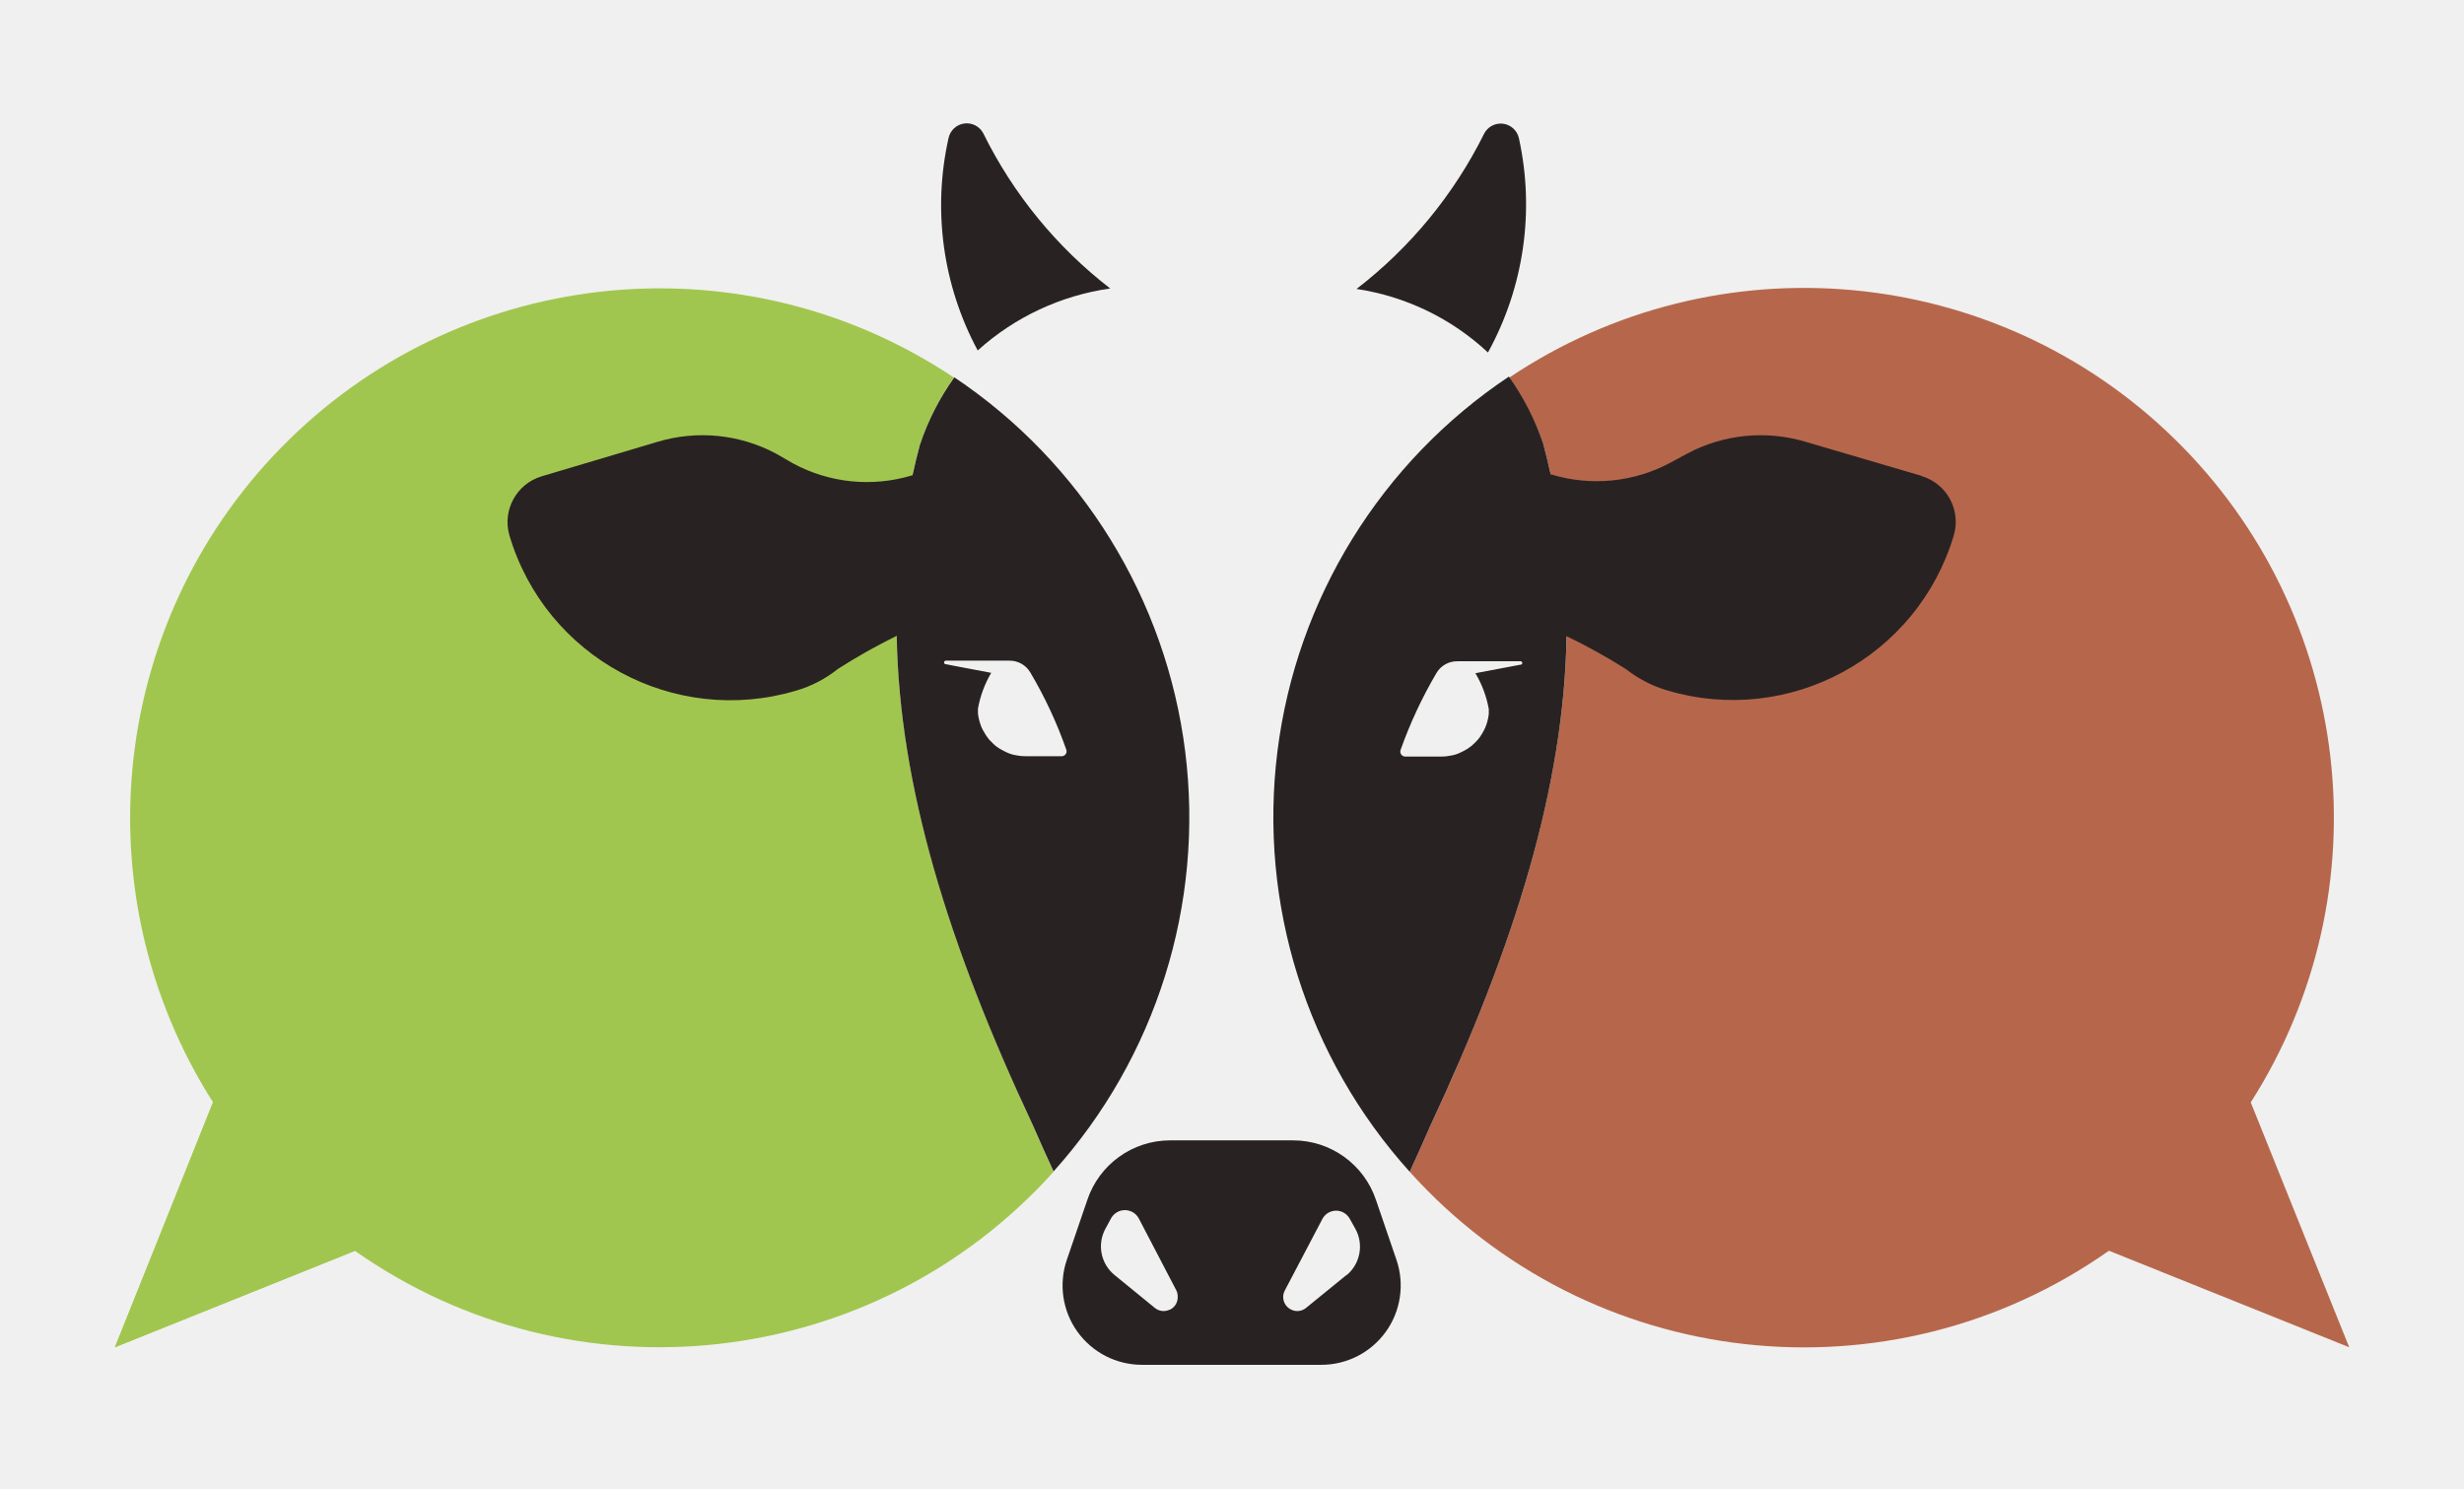
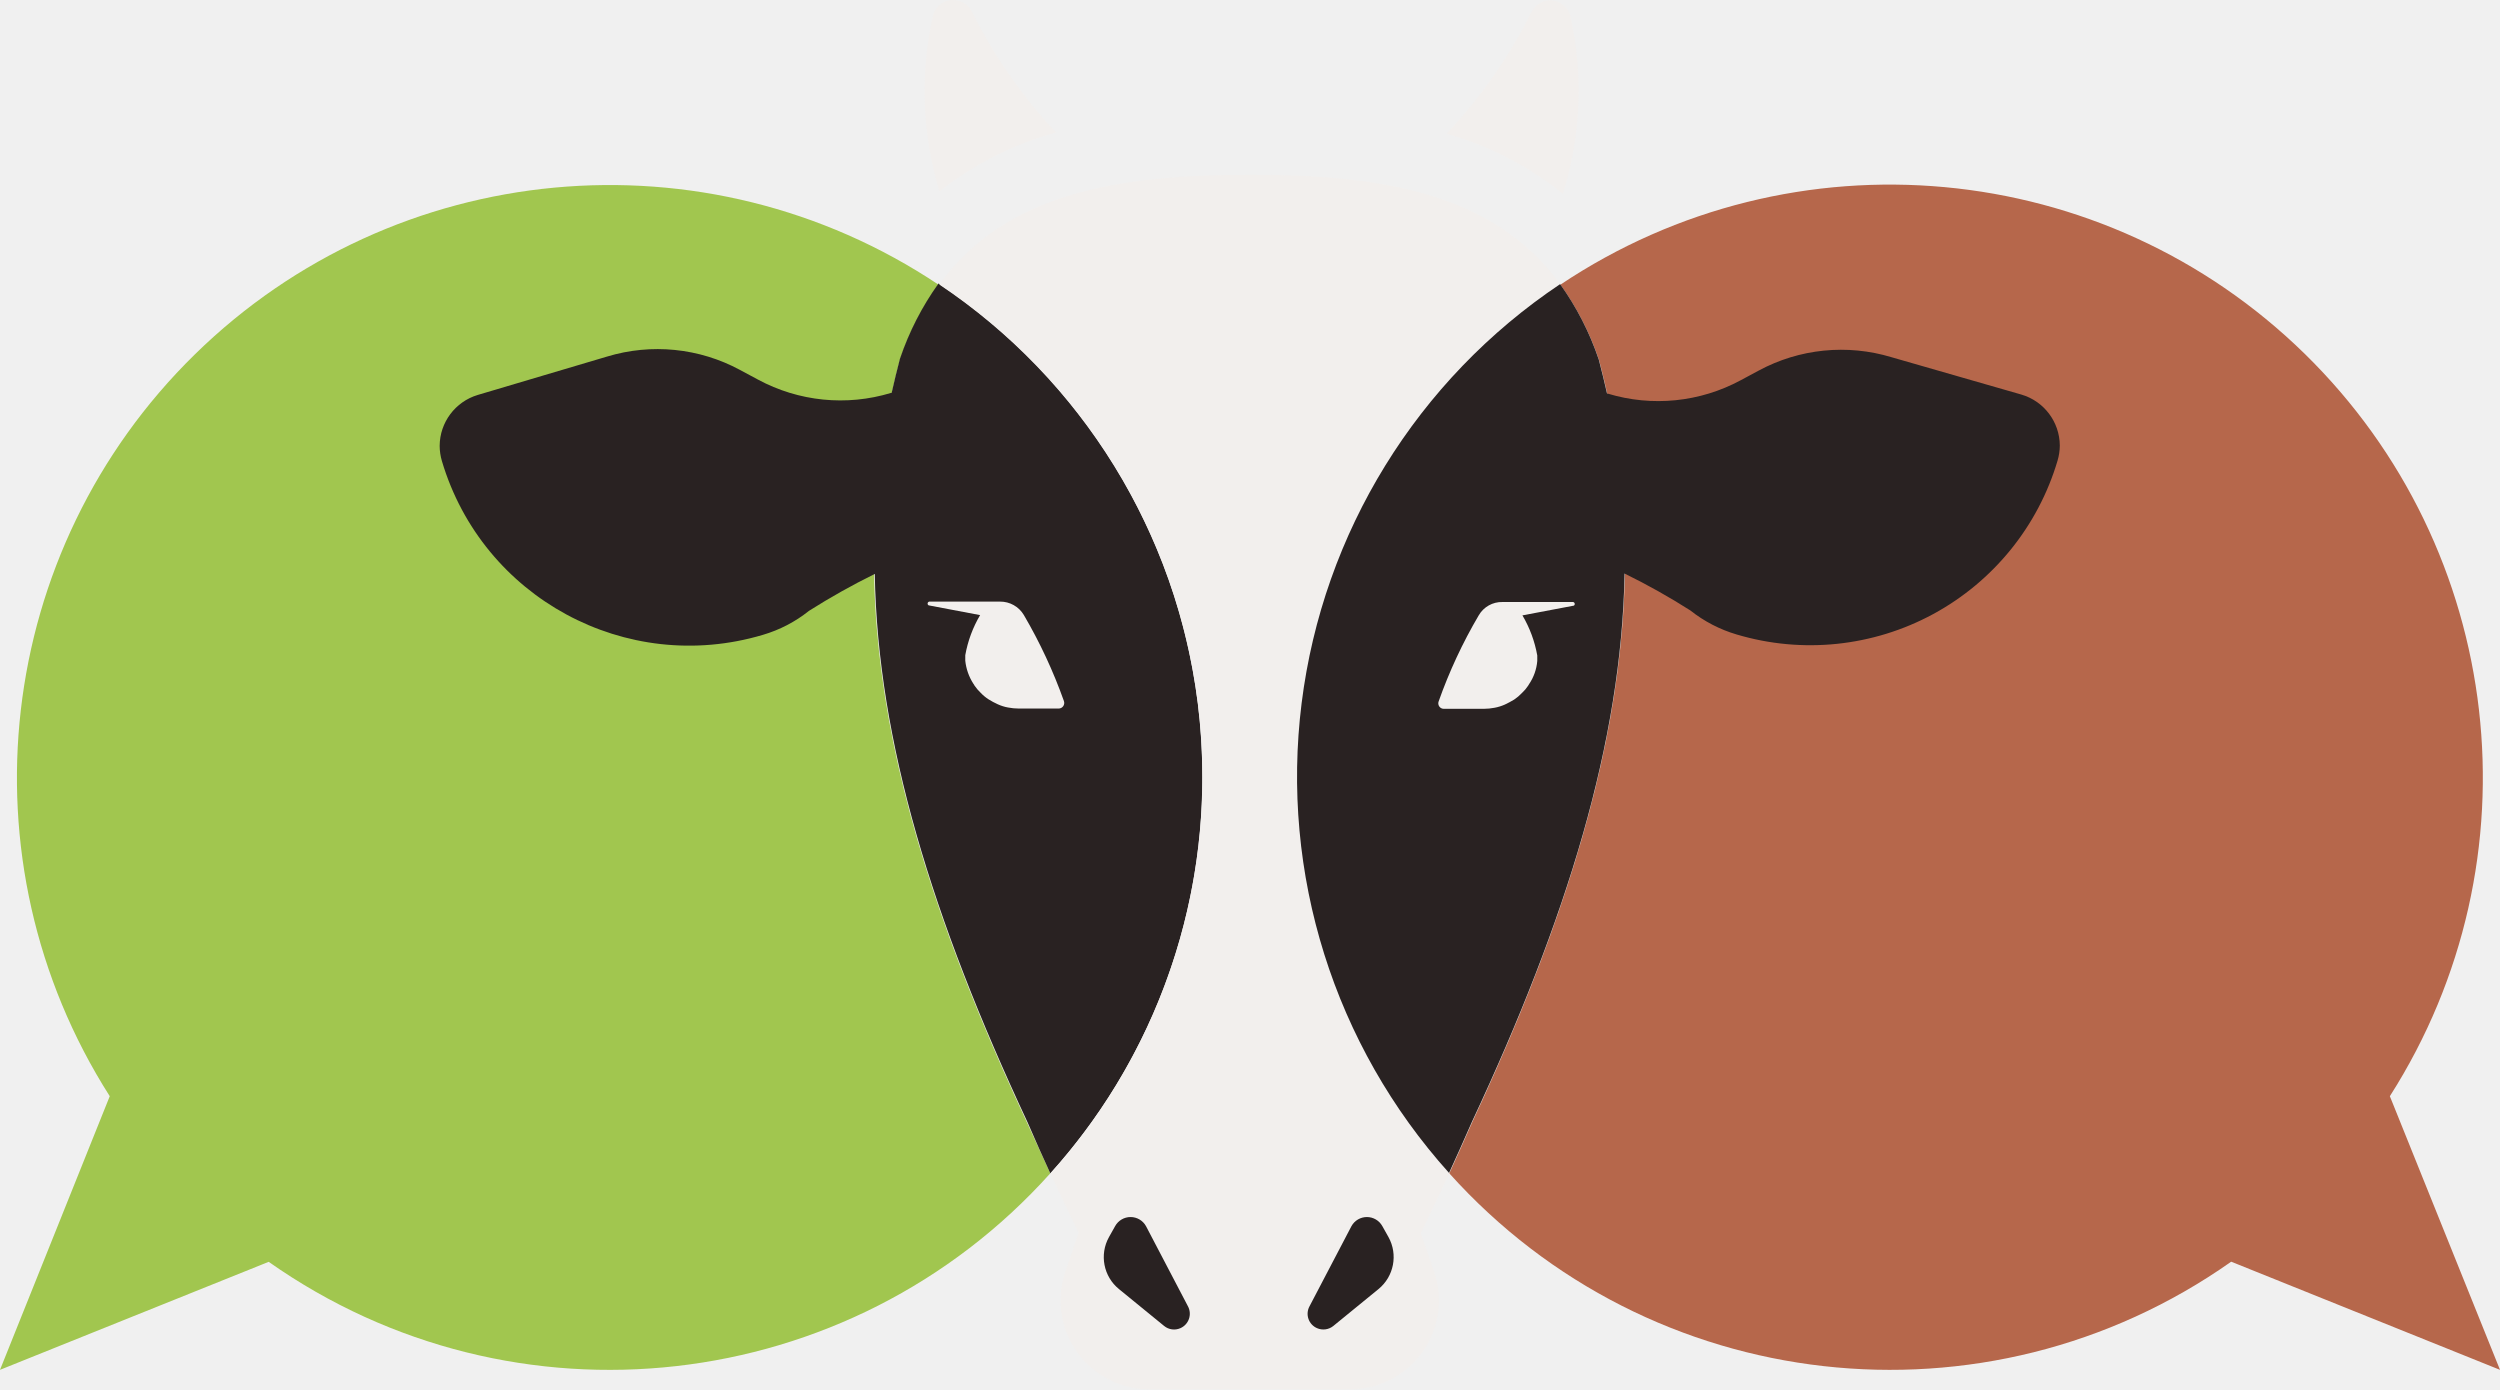
- <svg xmlns="http://www.w3.org/2000/svg" id="Layer_1" data-name="Layer 1" viewBox="0 0 206.25 124.58">
-   <defs>
-     <style>.cls-1{fill:#b6674b;}.cls-2{fill:#a1c64f;}.cls-3{fill:#292222;}.cls-4{fill:#fff;}</style>
+ <svg xmlns="http://www.w3.org/2000/svg" id="Layer_1" data-name="Layer 1" viewBox="0 0 187.02 103.935" version="1.1" width="187.02" height="103.935">
+   <defs id="defs987">
+     <style id="style985">.cls-1{fill:#292222;}.cls-2{fill:#f2efed;}.cls-3{fill:#b6674b;}.cls-4{fill:#a1c64f;}.cls-5{fill:#fff;}</style>
  </defs>
-   <path class="cls-1" d="M196.64,112.79l-20.11-8.08A44.36,44.36,0,0,1,118,98.1c.54-1.17,1.12-2.46,1.72-3.84,10.19-21.79,14.16-39.57,9.48-57a21.17,21.17,0,0,0-2.88-5.64A44.34,44.34,0,0,1,188.4,92.29Z" />
-   <path class="cls-2" d="M88.19,98.1a44.35,44.35,0,0,1-58.48,6.62L9.62,112.79l8.23-20.48a44.33,44.33,0,0,1,62-60.7A21.17,21.17,0,0,0,77,37.25c-4.68,17.44-.71,35.22,9.48,57C87.07,95.64,87.65,96.93,88.19,98.1Z" />
-   <path class="cls-3" d="M124.55,29.51a20.59,20.59,0,0,0-11-5.32,37.39,37.39,0,0,0,10.68-13,1.56,1.56,0,0,1,2.91.38A25.74,25.74,0,0,1,124.55,29.51Z" />
-   <path class="cls-3" d="M92.93,24.15a20.94,20.94,0,0,0-11.09,5.19A25.69,25.69,0,0,1,79.4,11.55a1.56,1.56,0,0,1,2.91-.38A37.2,37.2,0,0,0,92.93,24.15Z" />
-   <path class="cls-3" d="M160.85,39.84,151.18,37a13.08,13.08,0,0,0-10,1l-1.33.72a13.06,13.06,0,0,1-10,1h0l-.05,0c-.19-.85-.39-1.7-.62-2.55a21.17,21.17,0,0,0-2.88-5.64A44.34,44.34,0,0,0,118,98.1c.54-1.17,1.12-2.46,1.72-3.84,7.12-15.22,11.2-28.48,11.41-41A51.37,51.37,0,0,1,136.08,56a10.31,10.31,0,0,0,3.47,1.8,19.3,19.3,0,0,0,24-13,4,4,0,0,0-2.69-4.94ZM127.36,55.63l-3.86.73a9,9,0,0,1,1.12,3c0,.14,0,.27,0,.41a4.06,4.06,0,0,1-.3,1.15,4.63,4.63,0,0,1-.31.58.31.31,0,0,0-.08.13,3.37,3.37,0,0,1-.46.54,3.14,3.14,0,0,1-.59.49,5.7,5.7,0,0,1-.69.37,2.76,2.76,0,0,1-.77.23,3.5,3.5,0,0,1-.8.08h-3a.42.42,0,0,1-.39-.54,37.41,37.41,0,0,1,3-6.44,2,2,0,0,1,1.78-1h5.28A.15.15,0,0,1,127.36,55.63Z" />
-   <path class="cls-3" d="M79.87,31.61A21.17,21.17,0,0,0,77,37.25c-.23.85-.43,1.7-.62,2.55l-.05,0h0a13,13,0,0,1-9.94-1L65,38A13.07,13.07,0,0,0,55,37l-9.67,2.88a4,4,0,0,0-2.69,4.94,19.3,19.3,0,0,0,24,13A10.12,10.12,0,0,0,70.14,56a50.11,50.11,0,0,1,4.92-2.77c.22,12.56,4.29,25.82,11.41,41,.6,1.38,1.18,2.67,1.72,3.84a44.34,44.34,0,0,0-8.32-66.49Zm9,31.7h-3a3.68,3.68,0,0,1-.82-.08,2.9,2.9,0,0,1-.76-.23,6.56,6.56,0,0,1-.69-.37,2.79,2.79,0,0,1-.58-.49,2.59,2.59,0,0,1-.46-.54.91.91,0,0,0-.08-.13,4.71,4.71,0,0,1-.32-.58,4.43,4.43,0,0,1-.3-1.15c0-.14,0-.27,0-.41a9,9,0,0,1,1.11-3l-3.85-.73a.15.15,0,0,1,.06-.29h5.29a2,2,0,0,1,1.78,1,36,36,0,0,1,3,6.44A.41.41,0,0,1,88.84,63.31Z" />
-   <path class="cls-4" d="M75.23,47.73l0-.22Z" />
-   <path class="cls-3" d="M116.89,105.47l-1.71-5a7.32,7.32,0,0,0-6.93-5H97.93a7.31,7.31,0,0,0-6.92,5l-1.71,5a6.64,6.64,0,0,0,6.29,8.79h15A6.64,6.64,0,0,0,116.89,105.47Zm-19,4.18a1.15,1.15,0,0,1-1.22-.15l-3.38-2.76a3.09,3.09,0,0,1-.75-3.89L93,102a1.32,1.32,0,0,1,2.32,0l3.13,6a1.13,1.13,0,0,1,.13.54A1.15,1.15,0,0,1,97.92,109.65Zm14.82-2.91-3.39,2.76a1.15,1.15,0,0,1-1.22.15,1.17,1.17,0,0,1-.69-1.06,1.13,1.13,0,0,1,.13-.54l3.15-6a1.3,1.3,0,0,1,2.3,0l.46.82A3.1,3.1,0,0,1,112.74,106.74Z" />
-   <path class="cls-4" d="M131,47.73a1.18,1.18,0,0,0,0-.22Z" />
-   <polygon class="cls-2" points="9.62 112.79 23.83 77.25 46.17 98.1 9.62 112.79" />
+   <path class="cls-3" d="m 187.02,102.475 -20.11,-8.09 a 44.31,44.31 0 0 1 -58.49,-6.61 c 0.54,-1.17 1.11,-2.45 1.72,-3.84 10.18,-21.79 14.15,-39.57 9.48,-57 a 21.48,21.48 0 0 0 -2.89,-5.64 44.35,44.35 0 0 1 62.05,60.71 z" id="path1067" />
+   <path class="cls-4" d="m 78.57,87.775 a 44.3,44.3 0 0 1 -58.47,6.62 l -20.1,8.08 8.21,-20.47 a 44.34,44.34 0 0 1 62,-60.71 21.48,21.48 0 0 0 -2.89,5.64 c -4.67,17.44 -0.7,35.22 9.49,57 q 0.95,2.07 1.76,3.84 z" id="path1069" />
+   <path class="cls-2" d="m 116.92,14.505 a 24.38,24.38 0 0 0 -8.71,-4.5 37.94,37.94 0 0 0 6.37,-9.13 1.56,1.56 0 0 1 2.91,0.38 25.86,25.86 0 0 1 -0.57,13.25 z" id="path1071" />
+   <path class="cls-2" d="M 79,9.915 A 24.38,24.38 0 0 0 70.28,14.325 25.85,25.85 0 0 1 69.78,1.225 1.56,1.56 0 0 1 72.69,0.845 38.32,38.32 0 0 0 79,9.915 Z" id="path1073" />
+   <path class="cls-1" d="m 89.94,58.135 a 44.15,44.15 0 0 1 -11.37,29.64 q -0.81,-1.76 -1.71,-3.84 c -7.12,-15.21 -11.2,-28.47 -11.42,-41 a 53.23,53.23 0 0 0 -4.92,2.76 10.06,10.06 0 0 1 -3.46,1.8 19.3,19.3 0 0 1 -24,-13 4.09,4.09 0 0 1 -0.17,-1.14 4,4 0 0 1 2.85,-3.81 l 9.67,-2.87 a 13,13 0 0 1 9.95,1 l 1.34,0.72 a 13,13 0 0 0 9.95,1 h 0.05 v 0 c 0.19,-0.85 0.4,-1.7 0.62,-2.55 a 21.48,21.48 0 0 1 2.89,-5.64 44.29,44.29 0 0 1 19.73,36.93 z" id="path1075" />
+   <path class="cls-5" d="m 65.62,37.405 c 0,-0.14 0,-0.22 0,-0.22 z" id="path1077" />
+   <path class="cls-2" d="m 97.05,58.135 a 44.2,44.2 0 0 0 11.37,29.64 c -0.83,1.78 -1.55,3.29 -2.13,4.48 l 1,2.89 a 6.65,6.65 0 0 1 -6.3,8.79 h -15 a 6.65,6.65 0 0 1 -6.3,-8.79 l 1,-2.93 c -0.58,-1.19 -1.3,-2.68 -2.1,-4.44 a 44.34,44.34 0 0 0 -8.32,-66.49 c 5,-6.93 13.56,-8.2 23.21,-8.21 h 0.06 c 9.64,0 18.16,1.28 23.2,8.21 a 44.28,44.28 0 0 0 -19.69,36.85 z" id="path1079" />
+   <path class="cls-1" d="m 154.09,33.325 a 4.09,4.09 0 0 1 -0.17,1.14 19.29,19.29 0 0 1 -24,13 10.21,10.21 0 0 1 -3.47,-1.8 50.93,50.93 0 0 0 -4.92,-2.76 c -0.22,12.55 -4.3,25.81 -11.41,41 -0.61,1.39 -1.18,2.67 -1.72,3.84 a 44.33,44.33 0 0 1 8.31,-66.49 21.48,21.48 0 0 1 2.89,5.64 c 0.22,0.85 0.43,1.7 0.62,2.55 v 0 h 0.05 a 13,13 0 0 0 9.95,-1 l 1.34,-0.72 a 13,13 0 0 1 9.95,-1 l 9.7,2.79 a 4,4 0 0 1 2.88,3.81 z" id="path1081" />
+   <path class="cls-1" d="m 97.96,97.725 3.14,-6 a 1.32,1.32 0 0 1 2.31,0 l 0.46,0.82 a 3.09,3.09 0 0 1 -0.75,3.89 l -3.38,2.76 a 1.18,1.18 0 0 1 -1.22,0.16 v 0 a 1.17,1.17 0 0 1 -0.56,-1.63 z" id="path1083" />
+   <path class="cls-1" d="m 88.87,97.725 -3.14,-6 a 1.32,1.32 0 0 0 -2.31,0 l -0.46,0.82 a 3.08,3.08 0 0 0 0.75,3.89 l 3.38,2.76 a 1.17,1.17 0 0 0 1.22,0.16 v 0 a 1.18,1.18 0 0 0 0.56,-1.63 z" id="path1085" />
+   <path class="cls-5" d="m 121.38,37.405 v -0.22 z" id="path1087" />
+   <path class="cls-2" d="m 117.74,45.305 -3.85,0.73 a 9,9 0 0 1 1.11,3 c 0,0.14 0,0.27 0,0.41 a 3.61,3.61 0 0 1 -0.61,1.73 0.91,0.91 0 0 0 -0.08,0.13 2.93,2.93 0 0 1 -0.46,0.54 3.42,3.42 0 0 1 -0.58,0.49 7.73,7.73 0 0 1 -0.69,0.37 3.44,3.44 0 0 1 -0.77,0.24 4.28,4.28 0 0 1 -0.81,0.08 h -3 a 0.41,0.41 0 0 1 -0.38,-0.55 37,37 0 0 1 3,-6.44 2,2 0 0 1 1.78,-1 h 5.28 a 0.15,0.15 0 0 1 0.06,0.27 z" id="path1089" />
+   <path class="cls-2" d="m 69.52,45.005 h 5.29 a 2.05,2.05 0 0 1 1.78,1 37.76,37.76 0 0 1 3,6.44 0.42,0.42 0 0 1 -0.38,0.56 h -3 a 4.28,4.28 0 0 1 -0.81,-0.08 3.21,3.21 0 0 1 -0.76,-0.24 5.7,5.7 0 0 1 -0.69,-0.37 3.14,3.14 0 0 1 -0.59,-0.49 3.37,3.37 0 0 1 -0.46,-0.54 0.46,0.46 0 0 0 -0.08,-0.13 3.93,3.93 0 0 1 -0.61,-1.73 c 0,-0.14 0,-0.27 0,-0.41 a 9,9 0 0 1 1.11,-3 l -3.85,-0.73 a 0.15,0.15 0 0 1 0.05,-0.28 z" id="path1091" />
</svg>
